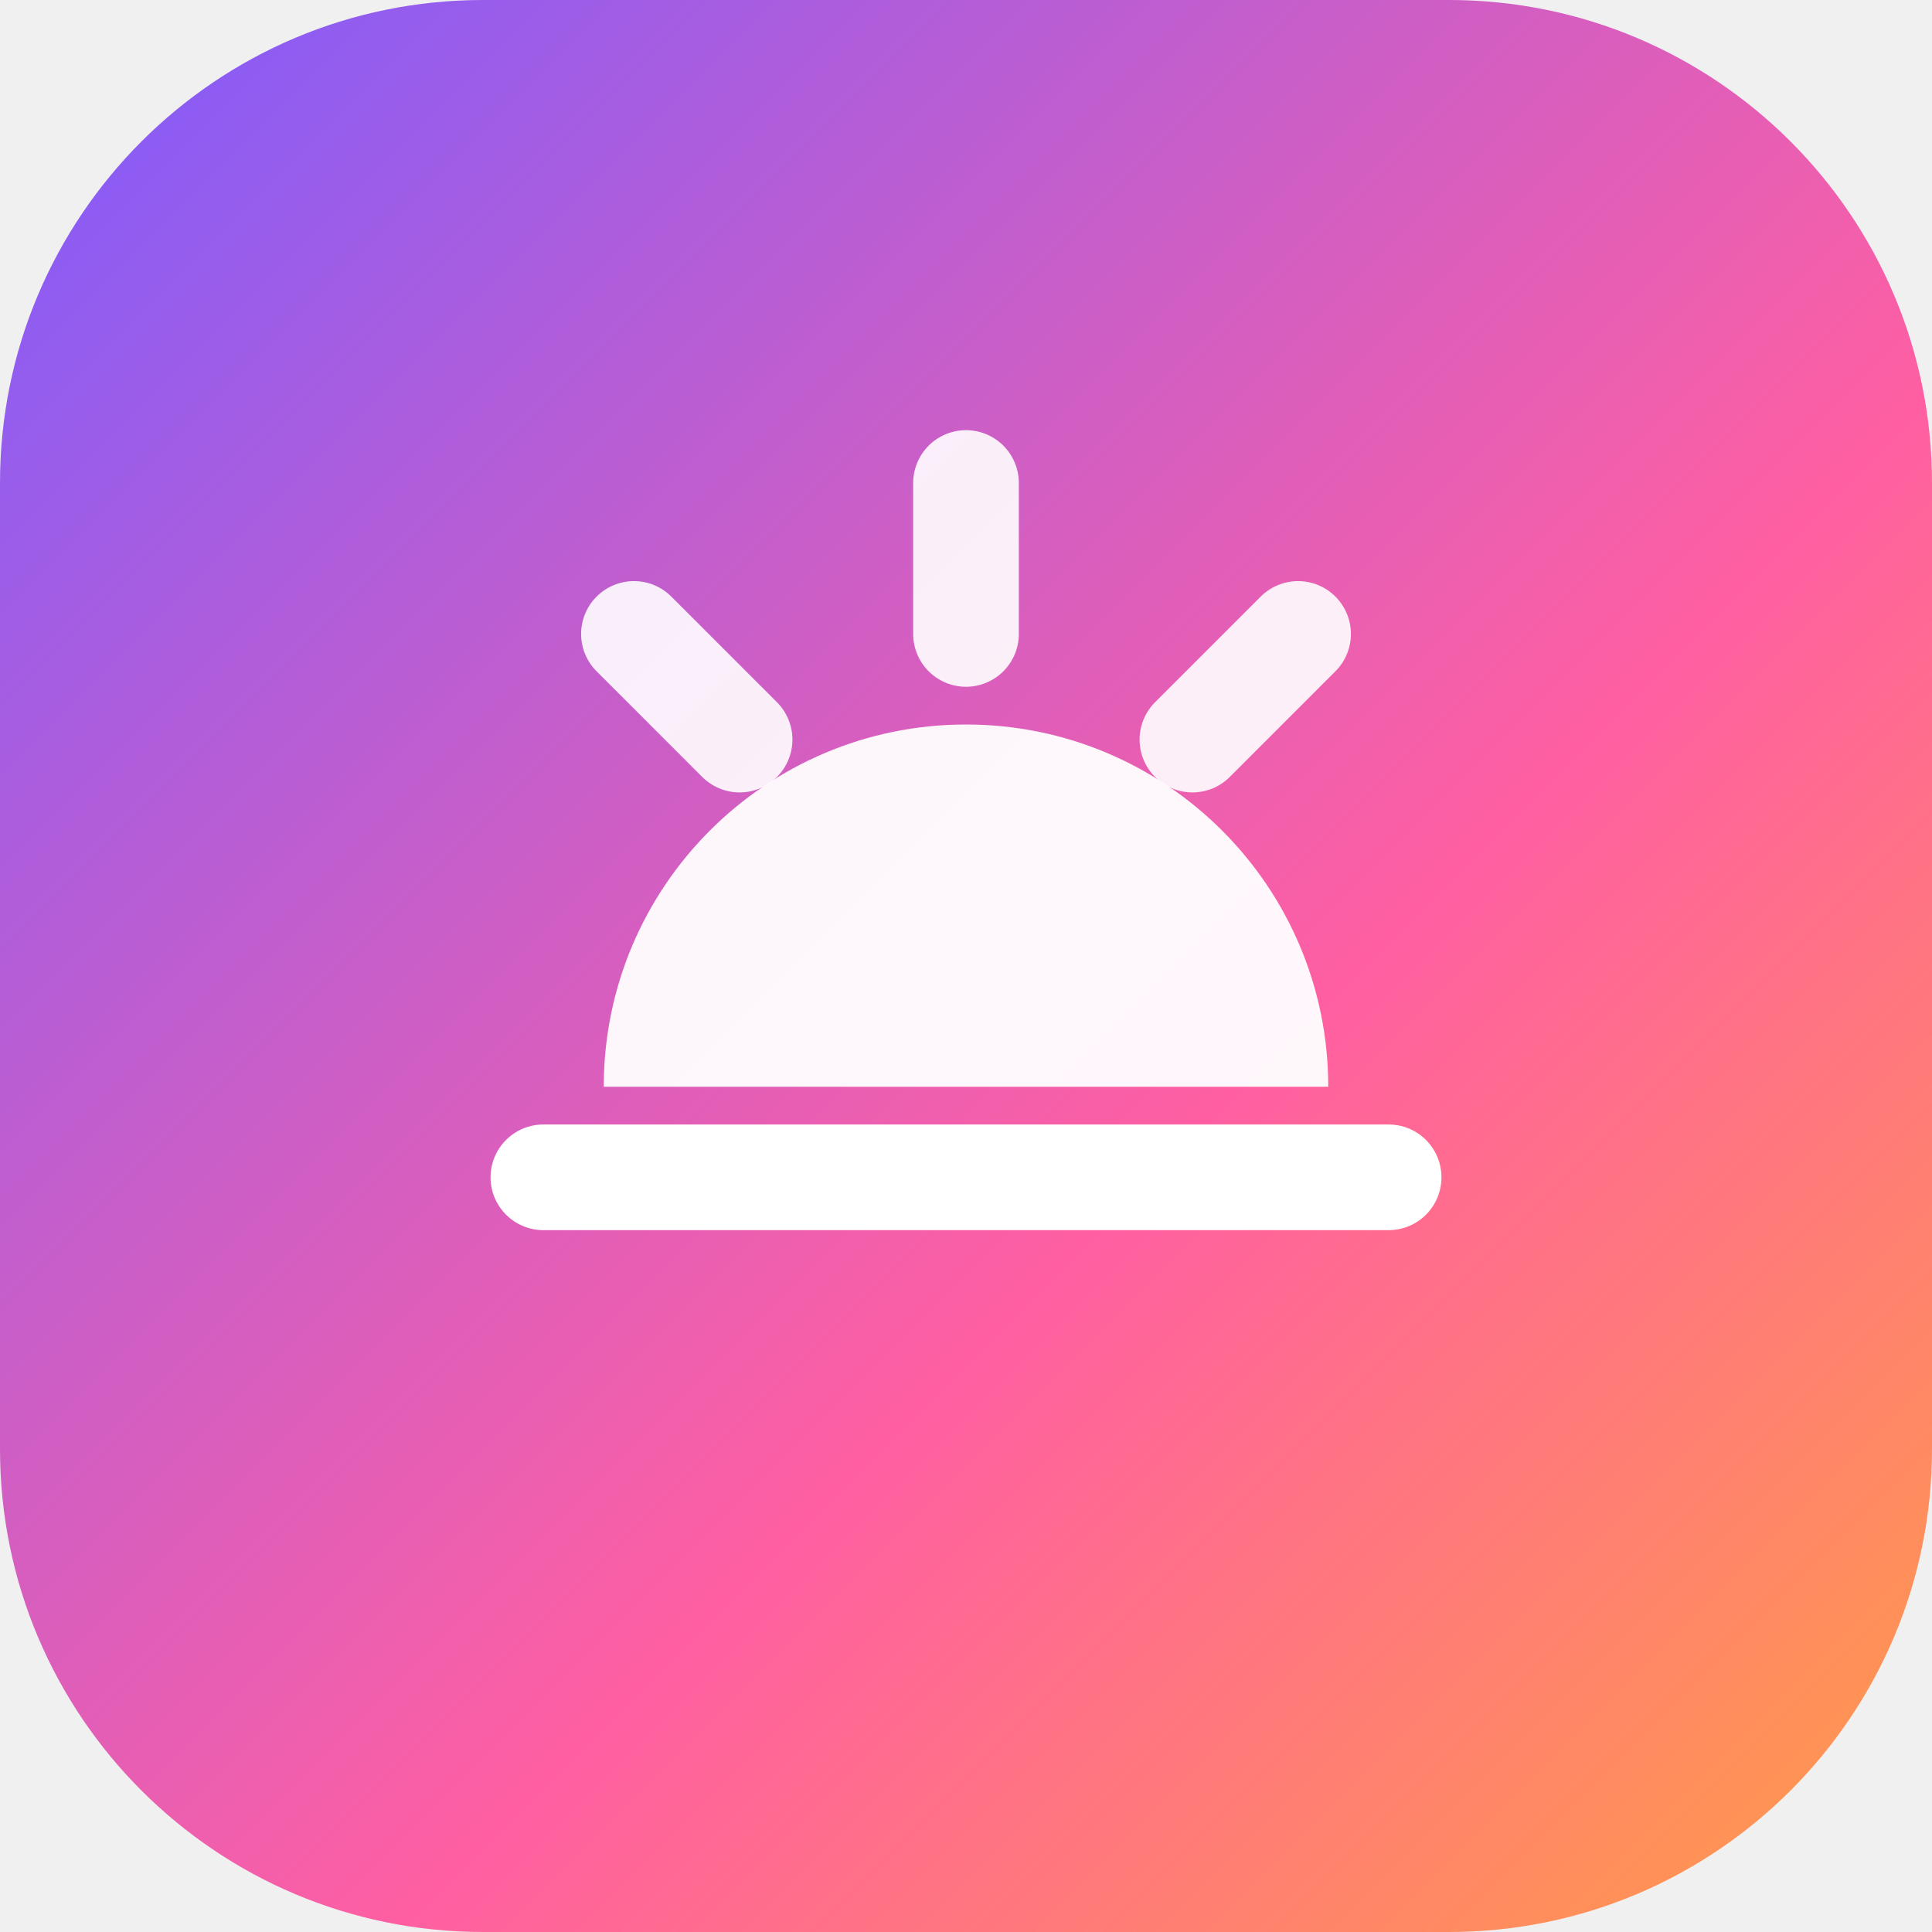
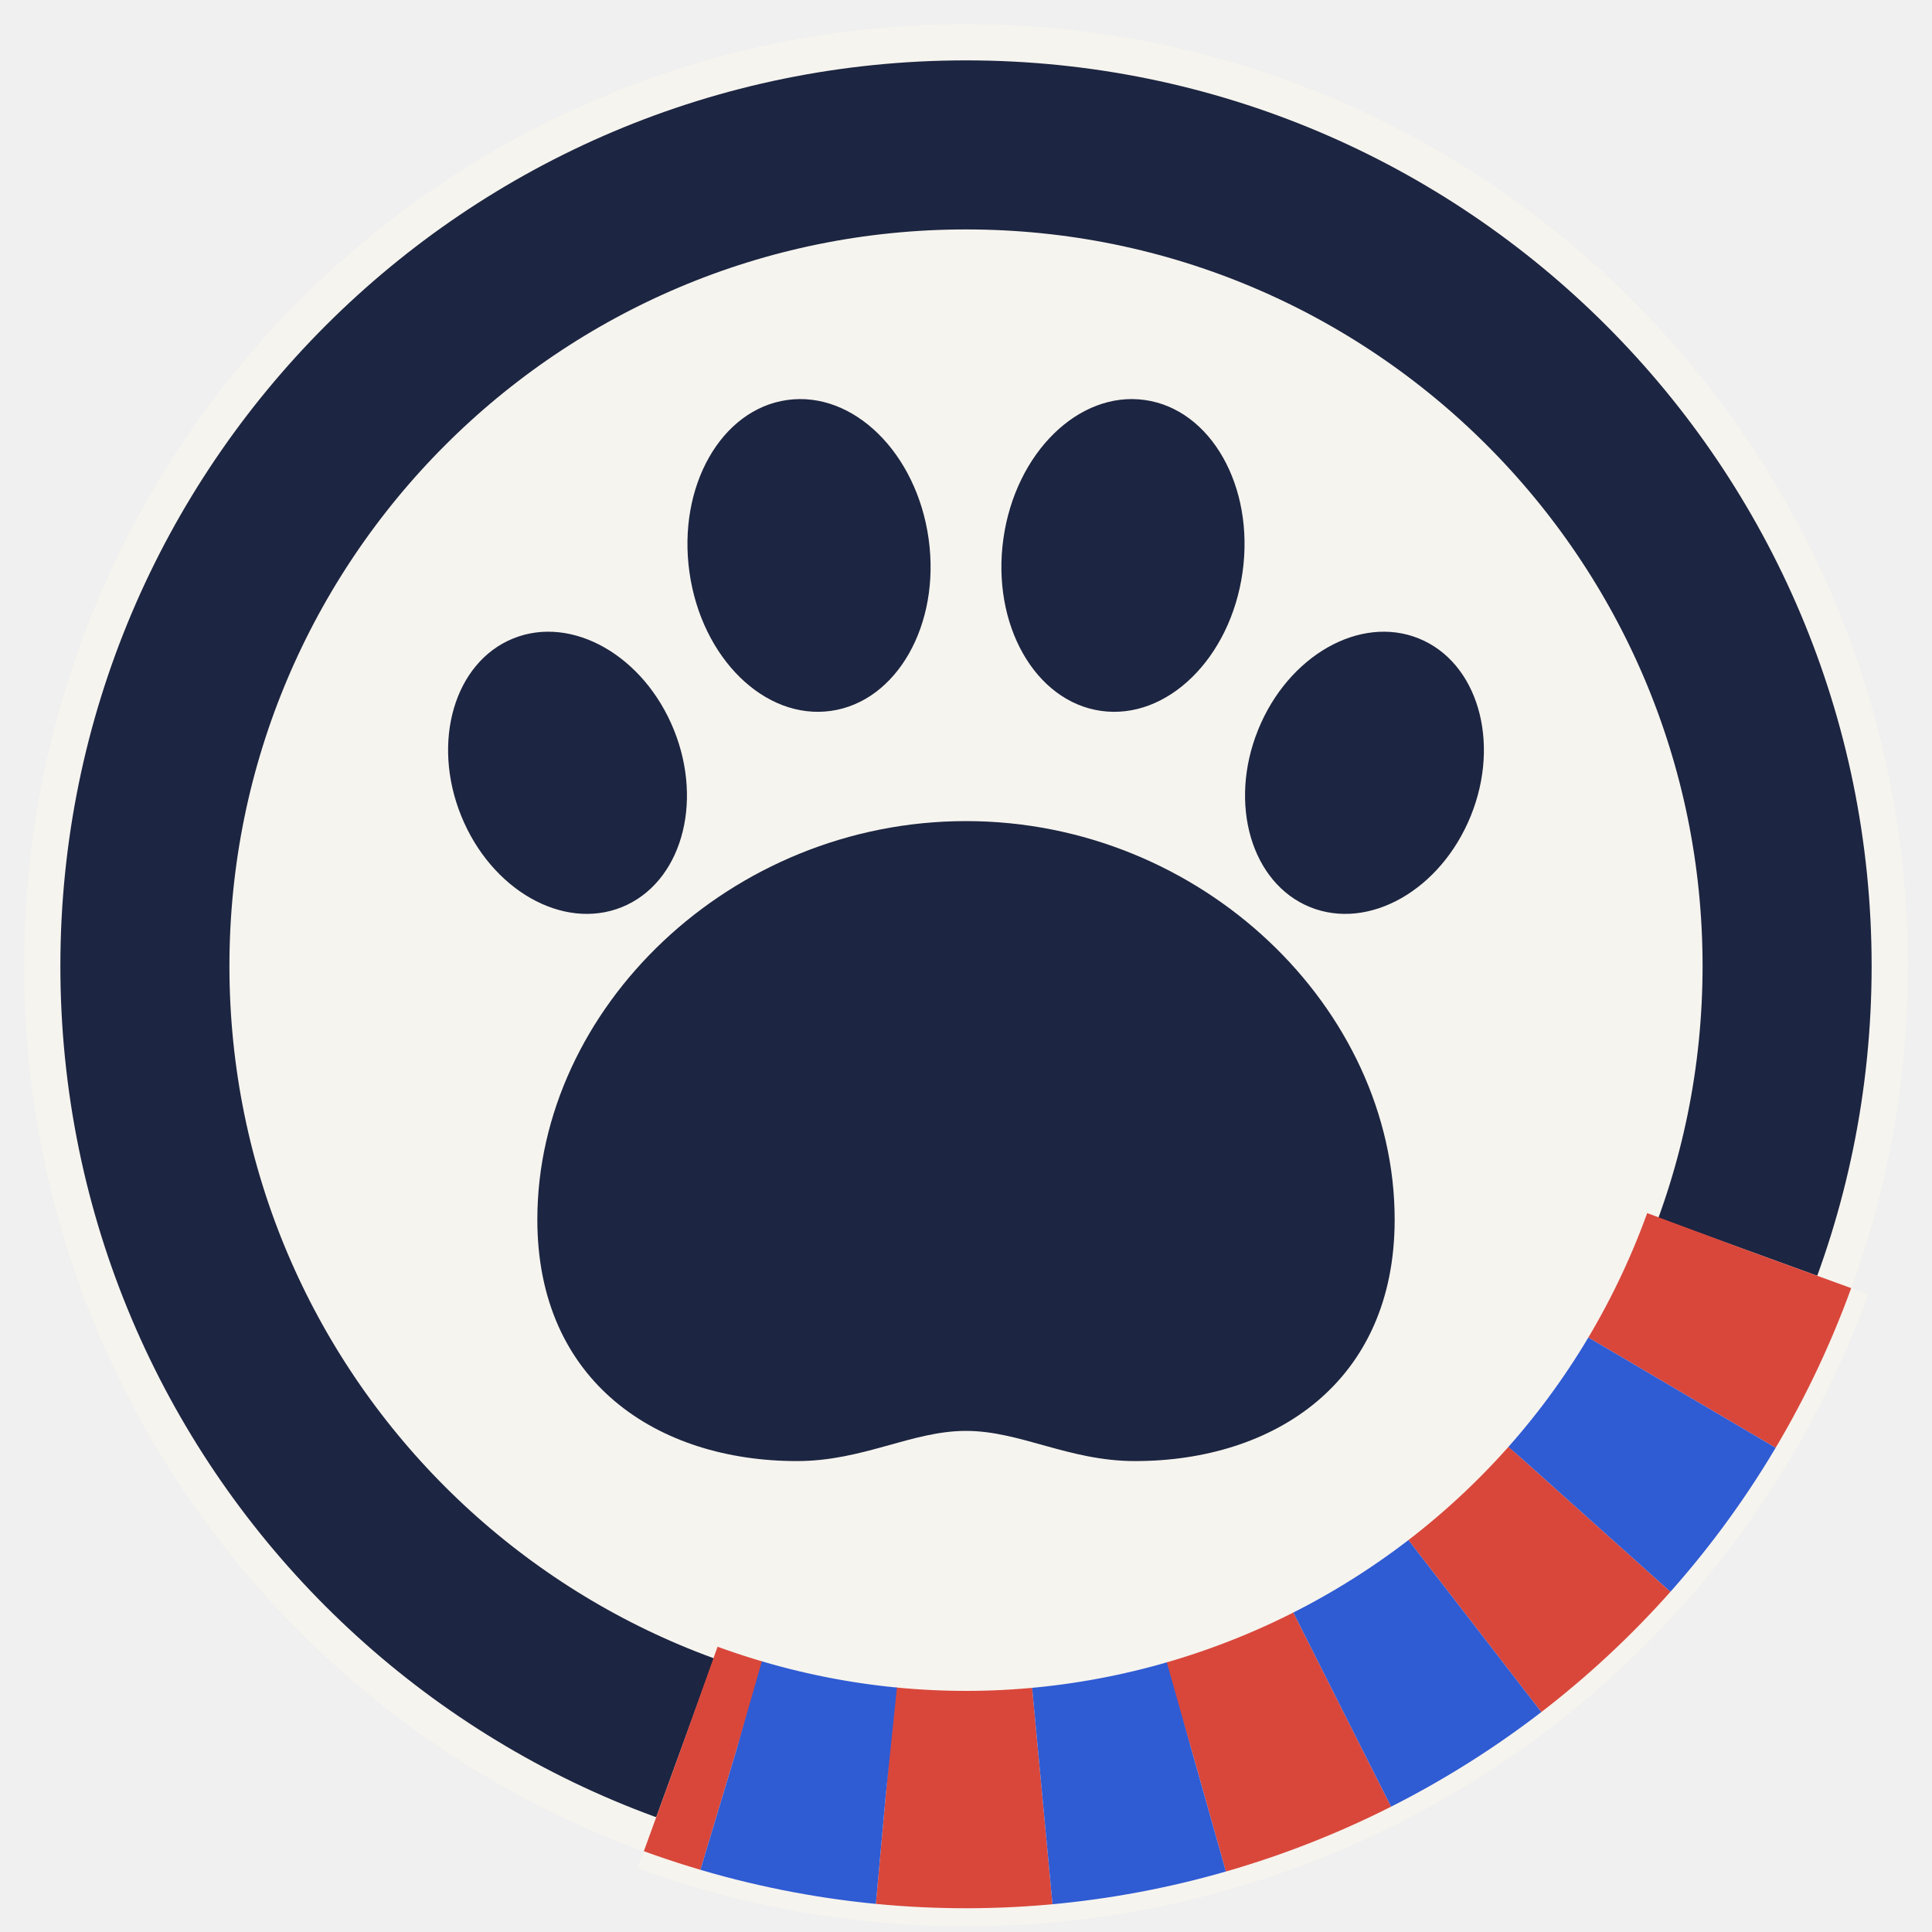
- <svg xmlns="http://www.w3.org/2000/svg" viewBox="0 0 64 64">
-   <defs>
-     <linearGradient id="g" x1="0" y1="0" x2="1" y2="1">
-       <stop offset="0" stop-color="#7c5cff" />
-       <stop offset=".6" stop-color="#ff5fa2" />
-       <stop offset="1" stop-color="#ff9f43" />
-     </linearGradient>
-   </defs>
-   <rect width="64" height="64" rx="16" fill="url(#g)" />
-   <path d="M20 36a12 12 0 0 1 24 0z" fill="#fff" fill-opacity=".95" />
-   <path d="M18 39h28" stroke="#fff" stroke-width="3.5" stroke-linecap="round" />
-   <path d="M32 16v5M21 21l3.5 3.5M43 21l-3.5 3.5" stroke="#fff" stroke-width="3.5" stroke-linecap="round" stroke-opacity=".9" />
+ <svg xmlns="http://www.w3.org/2000/svg" viewBox="0 0 32 32">
+   <circle cx="16" cy="16" r="15.6" fill="#f6f4ee" />
+   <circle cx="16" cy="16" r="13.6" fill="none" stroke="#1c2541" stroke-width="2.8" />
+   <g fill="#1c2541">
+     <path d="M16 13.6c3.9 0 7.1 3.1 7.1 6.6 0 2.7-2 4-4.3 4-1.1 0-1.9-.5-2.8-.5s-1.7.5-2.8.5c-2.3 0-4.3-1.3-4.3-4 0-3.5 3.2-6.6 7.1-6.6z" />
+     <ellipse cx="9.4" cy="12.8" rx="1.9" ry="2.4" transform="rotate(-22 9.4 12.8)" />
+     <ellipse cx="13.4" cy="9.2" rx="2.0" ry="2.6" transform="rotate(-8 13.4 9.2)" />
+     <ellipse cx="18.6" cy="9.2" rx="2.0" ry="2.6" transform="rotate(8 18.6 9.2)" />
+     <ellipse cx="22.6" cy="12.8" rx="1.9" ry="2.4" transform="rotate(22 22.6 12.8)" />
+   </g>
+   <path d="M28.97 20.72 A13.8 13.8 0 0 1 11.28 28.97" stroke="#f6f4ee" stroke-width="4.2" fill="none" />
+   <path d="M28.97 20.72 A13.8 13.8 0 0 1 11.28 28.97" stroke="#d9473b" stroke-width="3.6" fill="none" stroke-dasharray="2.6 2.6" />
+   <path d="M28.97 20.72 A13.8 13.8 0 0 1 11.28 28.97" stroke="#2f5bd3" stroke-width="3.6" fill="none" stroke-dasharray="2.6 2.6" stroke-dashoffset="2.6" />
</svg>
